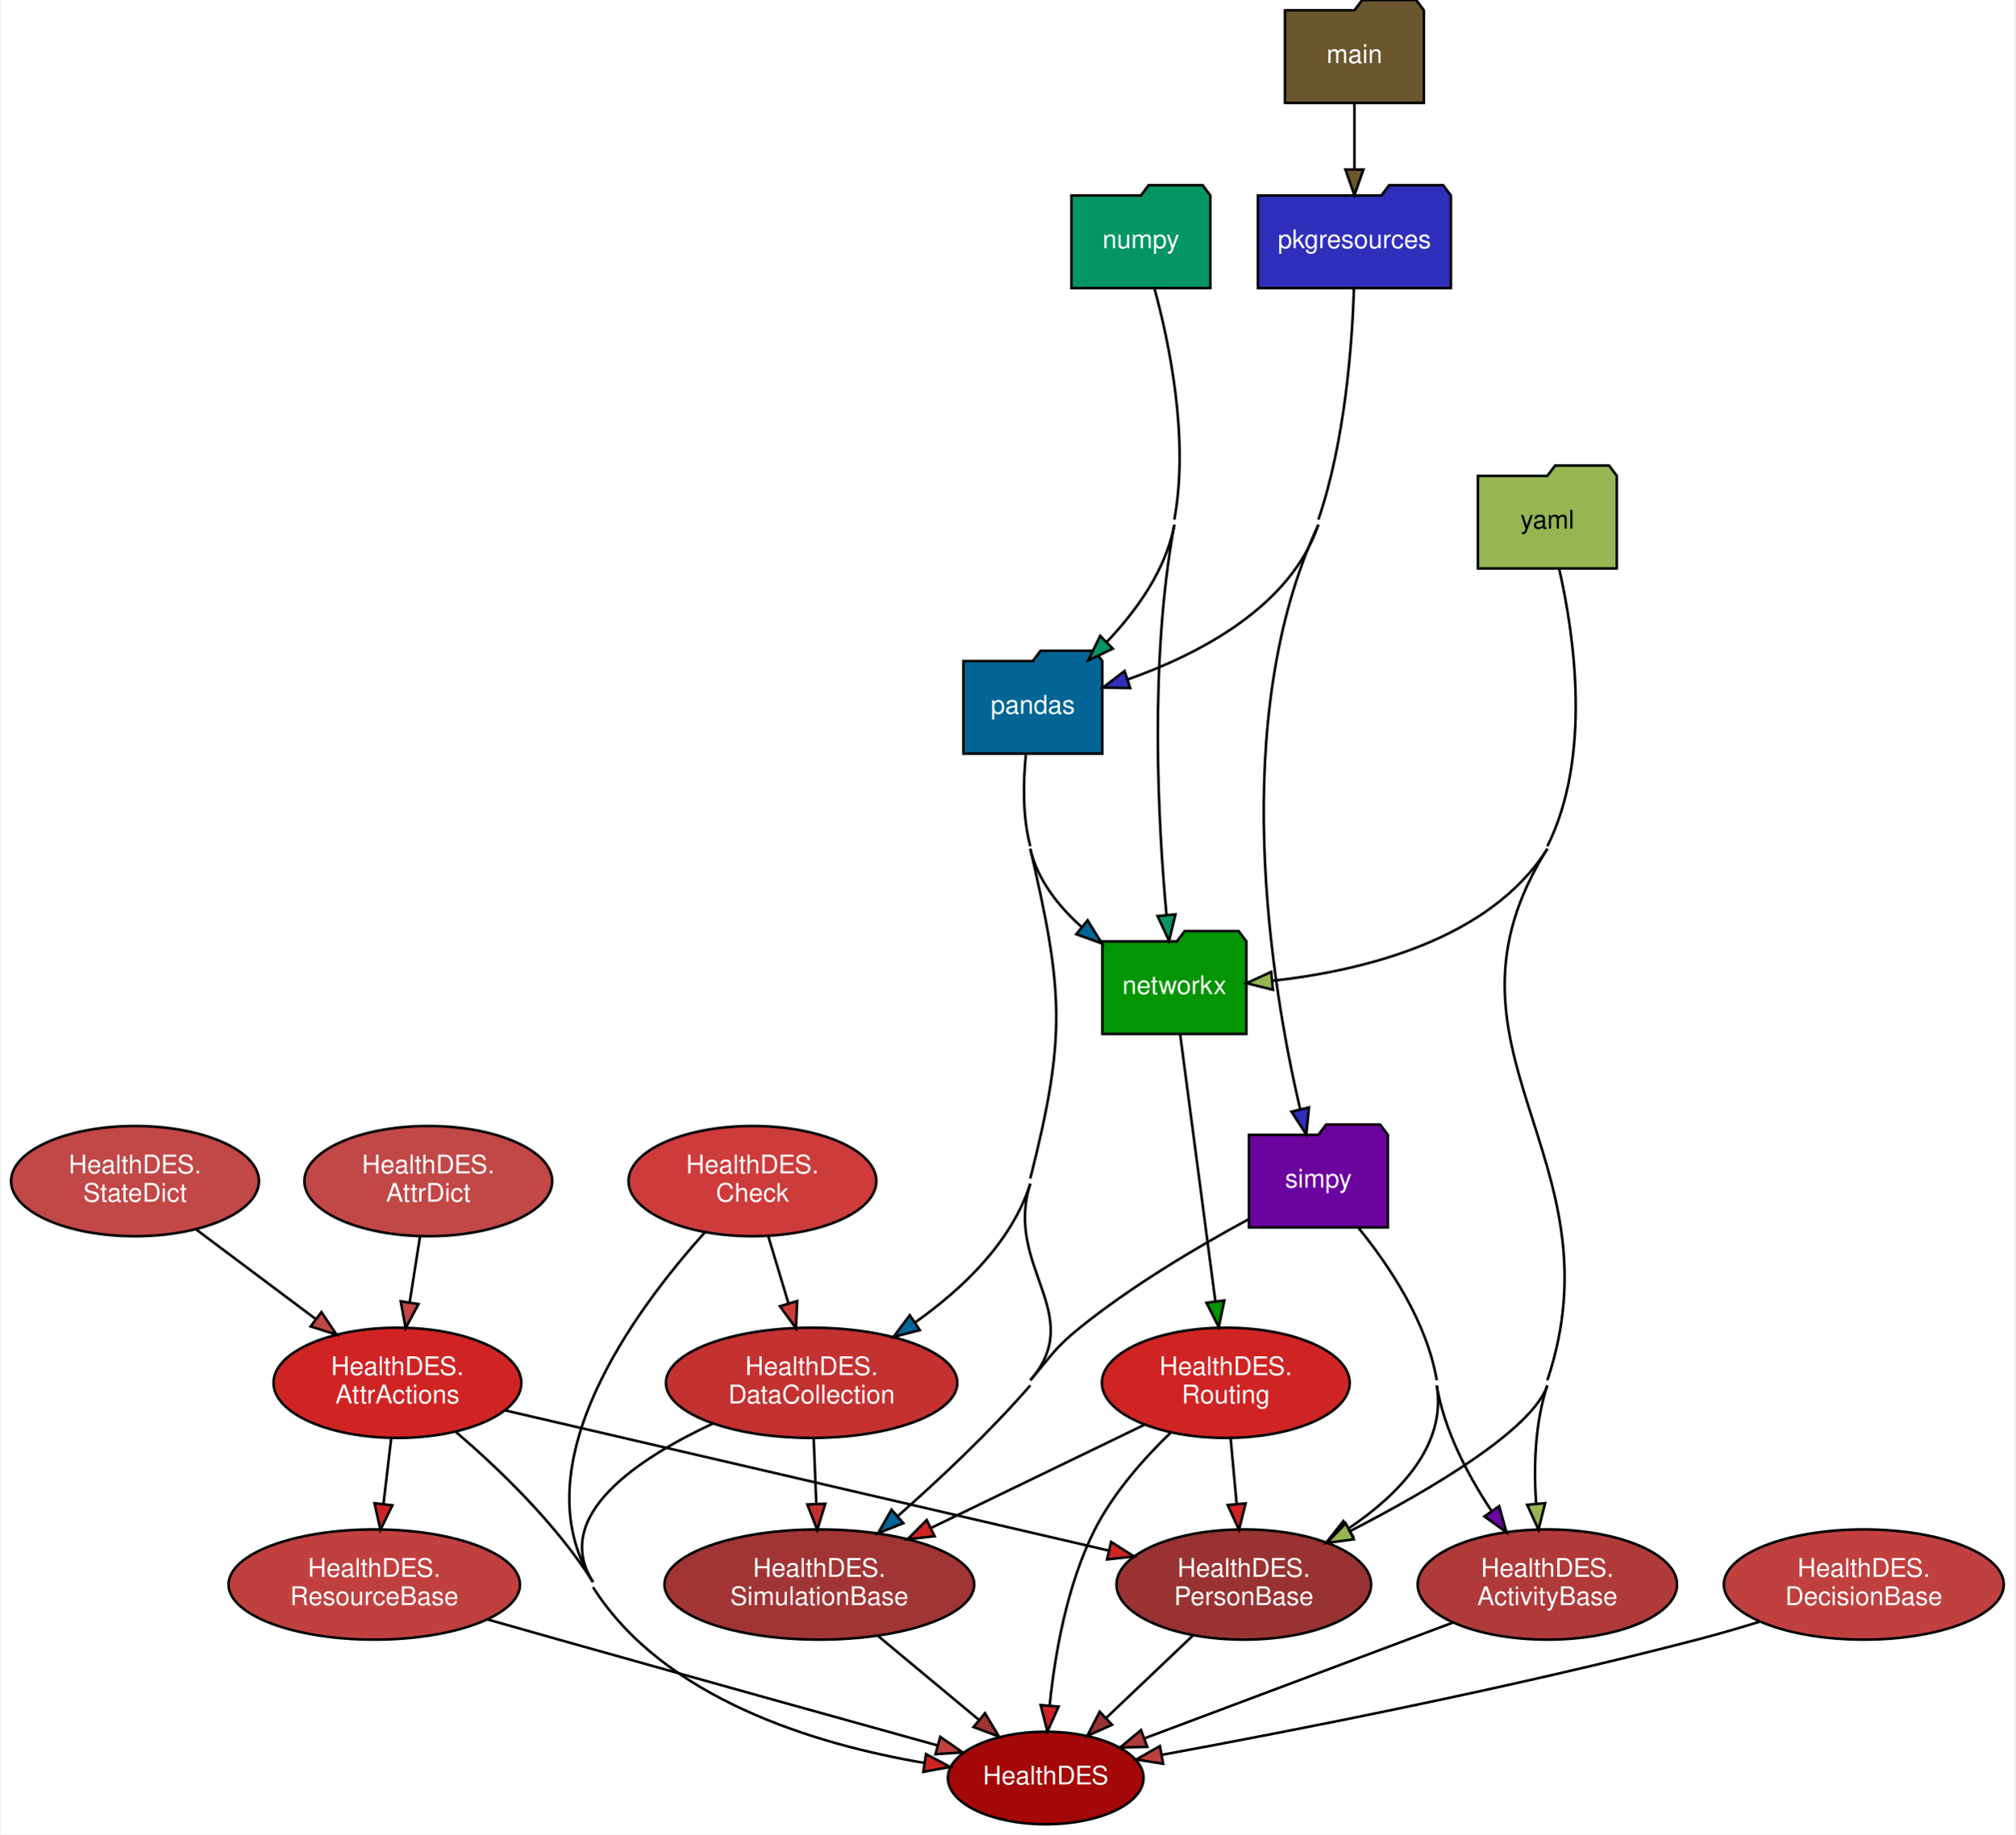
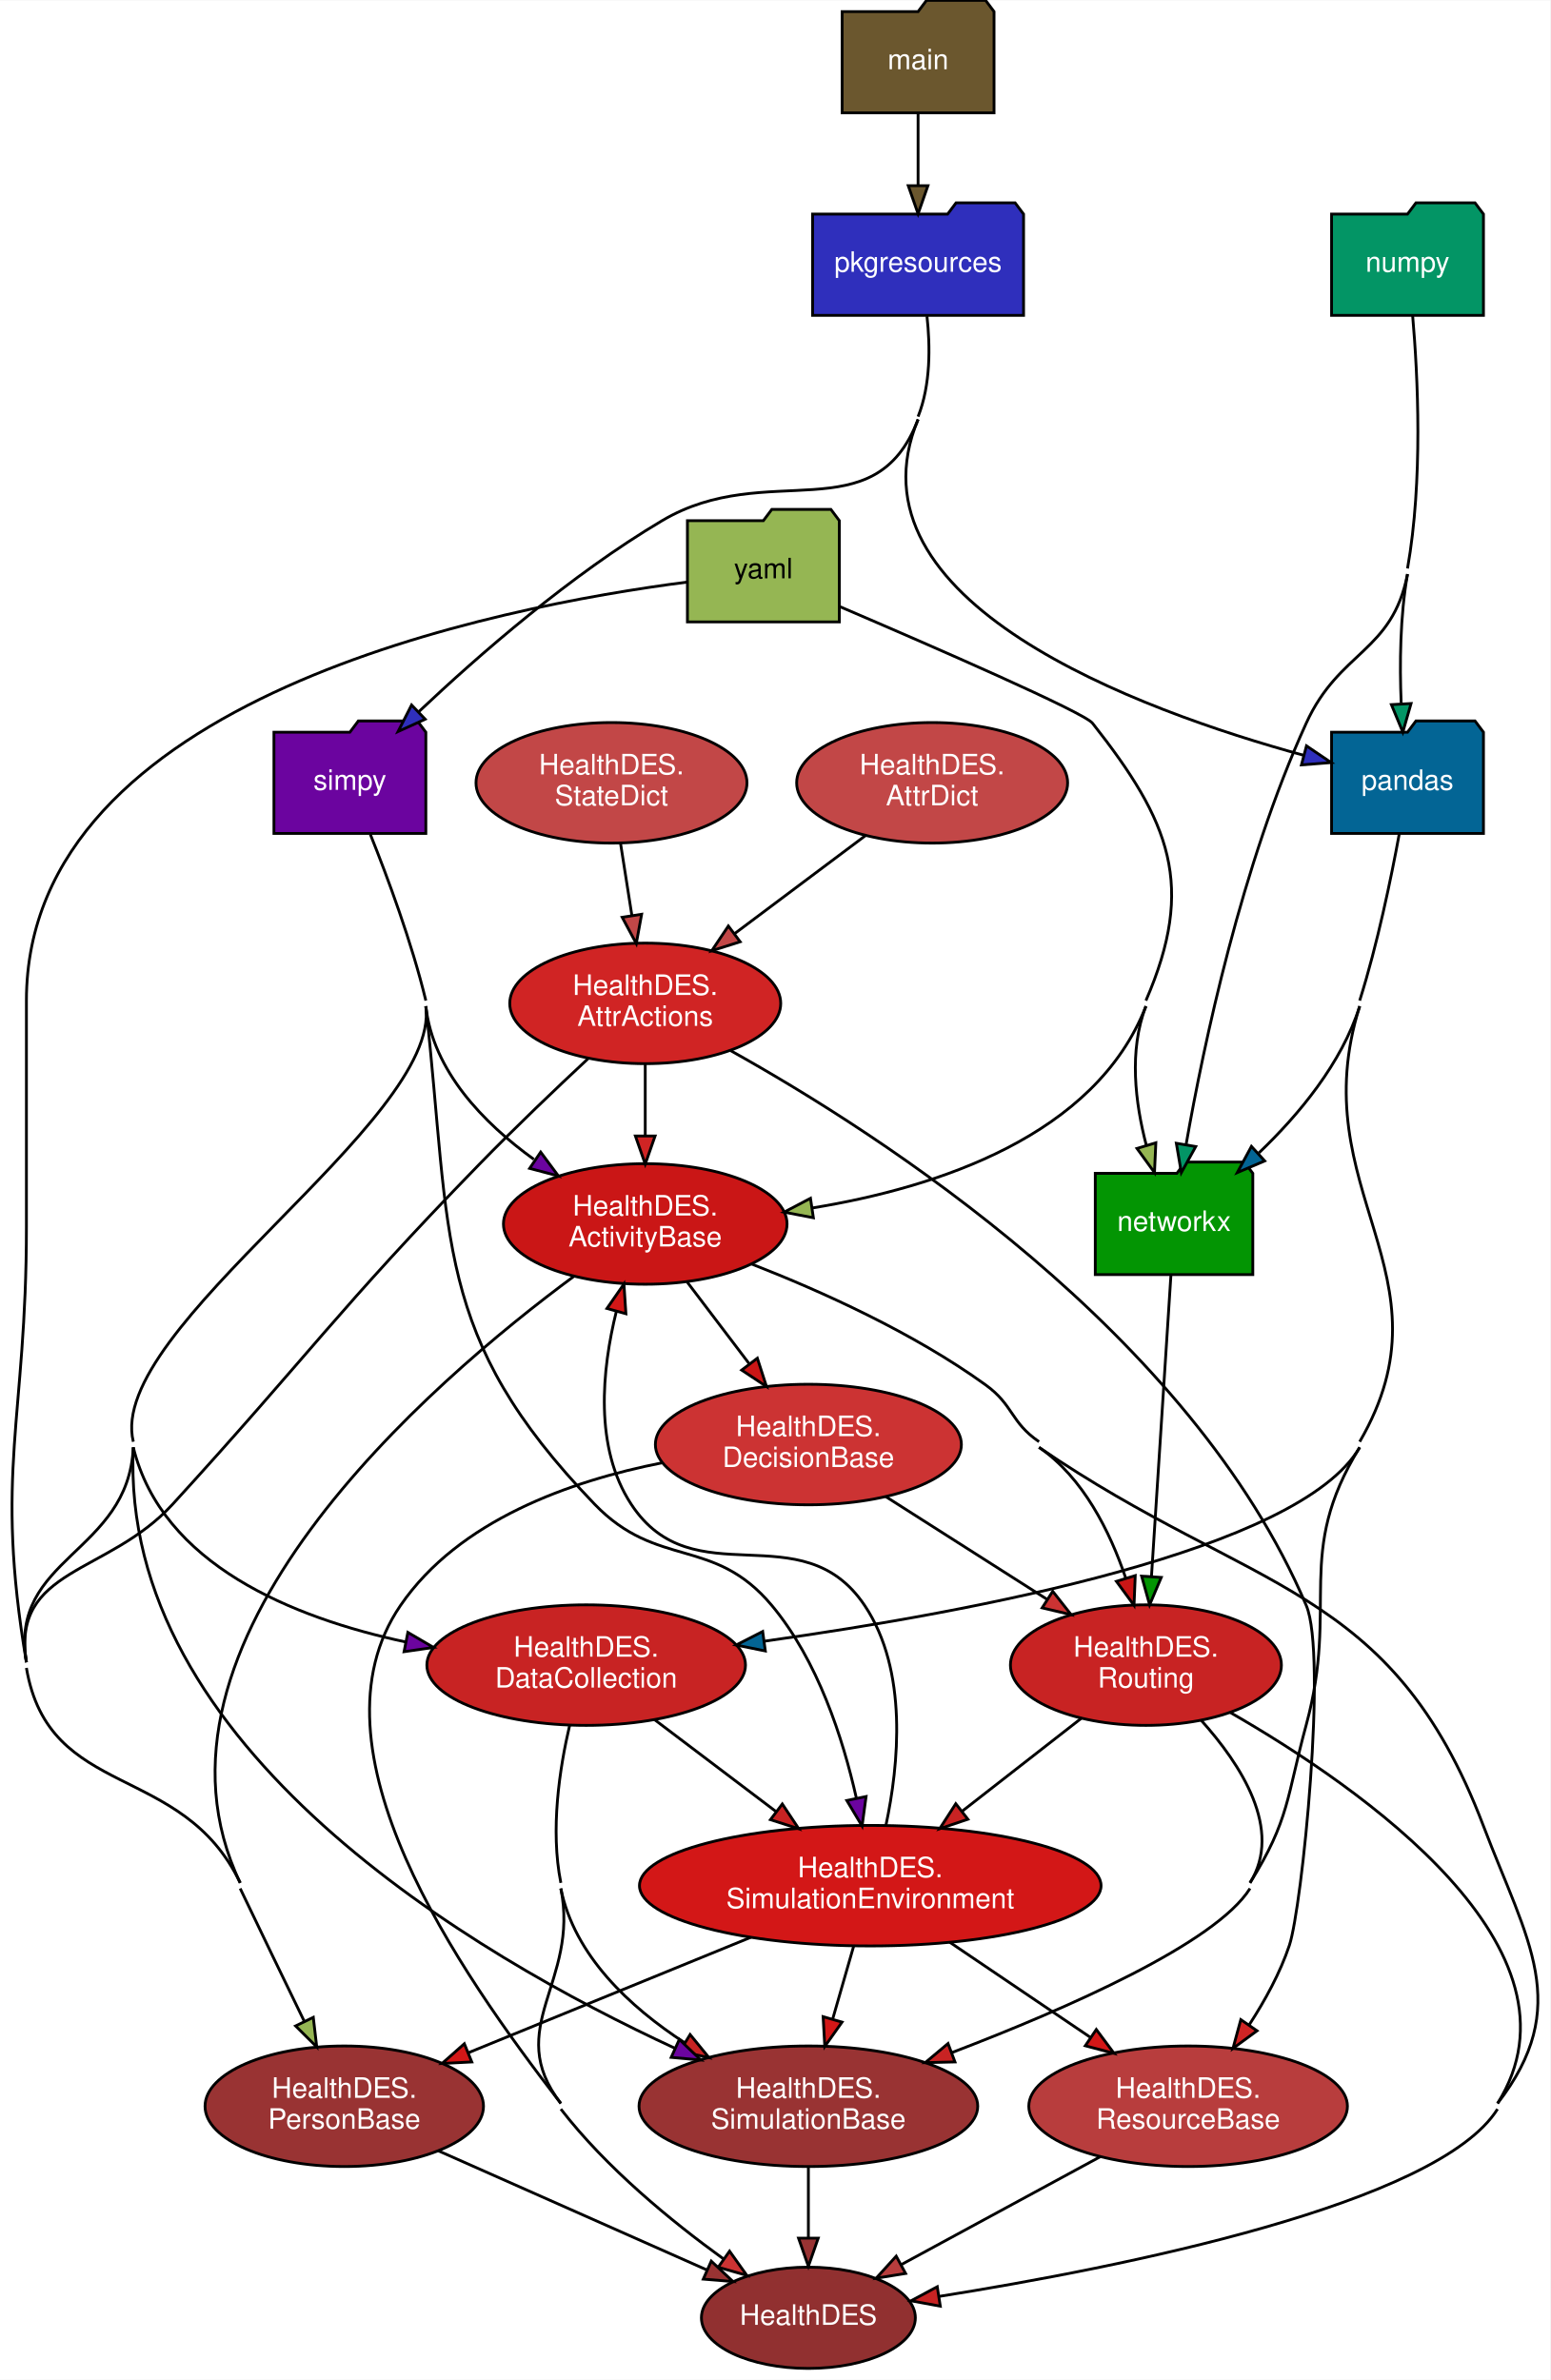
- <svg xmlns="http://www.w3.org/2000/svg" width="783pt" height="713pt" viewBox="0.00 0.00 782.53 713.28">
-   <g id="graph0" class="graph" transform="scale(1 1) rotate(0) translate(4 709.279)">
+ <svg xmlns="http://www.w3.org/2000/svg" width="551pt" height="846pt" viewBox="0.00 0.00 551.15 845.98">
+   <g id="graph0" class="graph" transform="scale(1 1) rotate(0) translate(4 841.985)">
    <style>.edge&gt;path:hover{stroke-width:8}</style>
-     <polygon fill="white" stroke="none" points="-4,4 -4,-709.279 778.53,-709.279 778.53,4 -4,4" />
+     <polygon fill="white" stroke="none" points="-4,4 -4,-841.985 547.153,-841.985 547.153,4 -4,4" />
    <g id="node1" class="node">
      <style>.edge&gt;path:hover{stroke-width:8}</style>
-       <ellipse fill="#a50808" stroke="black" cx="402.083" cy="-18" rx="38.028" ry="18" />
-       <text text-anchor="middle" x="402.083" y="-15.5" font-family="Helvetica,sans-Serif" font-size="10.00" fill="#ffffff">HealthDES</text>
+       <ellipse fill="#913030" stroke="black" cx="283.392" cy="-18" rx="38.028" ry="18" />
+       <text text-anchor="middle" x="283.392" y="-15.5" font-family="Helvetica,sans-Serif" font-size="10.00" fill="#ffffff">HealthDES</text>
    </g>
    <g id="node2" class="node">
      <style>.edge&gt;path:hover{stroke-width:8}</style>
-       <ellipse fill="#b03a3a" stroke="black" cx="597.083" cy="-93.213" rx="50.41" ry="21.429" />
-       <text text-anchor="middle" x="597.083" y="-96.213" font-family="Helvetica,sans-Serif" font-size="10.00" fill="#ffffff">HealthDES.</text>
-       <text text-anchor="middle" x="597.083" y="-85.213" font-family="Helvetica,sans-Serif" font-size="10.00" fill="#ffffff">ActivityBase</text>
+       <ellipse fill="#ca1616" stroke="black" cx="225.392" cy="-406.919" rx="50.41" ry="21.429" />
+       <text text-anchor="middle" x="225.392" y="-409.919" font-family="Helvetica,sans-Serif" font-size="10.00" fill="#ffffff">HealthDES.</text>
+       <text text-anchor="middle" x="225.392" y="-398.919" font-family="Helvetica,sans-Serif" font-size="10.00" fill="#ffffff">ActivityBase</text>
    </g>
    <g id="edge1" class="edge">
      <style>.edge&gt;path:hover{stroke-width:8}</style>
-       <path fill="none" stroke="black" d="M560.405,-78.442C526.265,-65.624 475.558,-46.586 440.782,-33.53" />
-       <polygon fill="#b03a3a" stroke="black" points="441.573,-30.088 430.981,-29.85 439.112,-36.641 441.573,-30.088" />
+       <path fill="none" stroke="black" d="M365.392,-327.492C441.518,-275.37 490.572,-279.078 523.392,-192.853 539.007,-151.828 555.263,-128.924 528.392,-94.213" />
+     </g>
+     <g id="node6" class="node">
+       <style>.edge&gt;path:hover{stroke-width:8}</style>
+       <ellipse fill="#cc3333" stroke="black" cx="283.392" cy="-328.492" rx="54.395" ry="21.429" />
+       <text text-anchor="middle" x="283.392" y="-331.492" font-family="Helvetica,sans-Serif" font-size="10.00" fill="#ffffff">HealthDES.</text>
+       <text text-anchor="middle" x="283.392" y="-320.492" font-family="Helvetica,sans-Serif" font-size="10.00" fill="#ffffff">DecisionBase</text>
+     </g>
+     <g id="edge2" class="edge">
+       <style>.edge&gt;path:hover{stroke-width:8}</style>
+       <path fill="none" stroke="black" d="M240.328,-386.237C247.026,-377.412 255.044,-366.846 262.336,-357.237" />
+       <polygon fill="#ca1616" stroke="black" points="265.249,-359.189 268.506,-349.107 259.673,-354.957 265.249,-359.189" />
+     </g>
+     <g id="node7" class="node">
+       <style>.edge&gt;path:hover{stroke-width:8}</style>
+       <ellipse fill="#993333" stroke="black" cx="118.392" cy="-93.213" rx="49.495" ry="21.429" />
+       <text text-anchor="middle" x="118.392" y="-96.213" font-family="Helvetica,sans-Serif" font-size="10.00" fill="#ffffff">HealthDES.</text>
+       <text text-anchor="middle" x="118.392" y="-85.213" font-family="Helvetica,sans-Serif" font-size="10.00" fill="#ffffff">PersonBase</text>
+     </g>
+     <g id="edge3" class="edge">
+       <style>.edge&gt;path:hover{stroke-width:8}</style>
+       <path fill="none" stroke="black" d="M200.307,-388.514C149.114,-350.713 40.741,-257.658 81.392,-172.64" />
+     </g>
+     <g id="node9" class="node">
+       <style>.edge&gt;path:hover{stroke-width:8}</style>
+       <ellipse fill="#c82323" stroke="black" cx="403.392" cy="-250.066" rx="48.167" ry="21.429" />
+       <text text-anchor="middle" x="403.392" y="-253.066" font-family="Helvetica,sans-Serif" font-size="10.00" fill="#ffffff">HealthDES.</text>
+       <text text-anchor="middle" x="403.392" y="-242.066" font-family="Helvetica,sans-Serif" font-size="10.00" fill="#ffffff">Routing</text>
+     </g>
+     <g id="edge4" class="edge">
+       <style>.edge&gt;path:hover{stroke-width:8}</style>
+       <path fill="none" stroke="black" d="M263.12,-392.711C288.063,-382.973 320.762,-368.221 346.392,-349.706 356.386,-342.486 355.219,-336.458 365.392,-329.492" />
+       <path fill="none" stroke="black" d="M365.392,-327.492C381.086,-316.747 390.595,-297.563 396.177,-281.104" />
+       <polygon fill="#ca1616" stroke="black" points="399.595,-281.894 399.164,-271.308 392.899,-279.852 399.595,-281.894" />
    </g>
    <g id="node3" class="node">
      <style>.edge&gt;path:hover{stroke-width:8}</style>
-       <ellipse fill="#d02424" stroke="black" cx="150.083" cy="-171.64" rx="48.167" ry="21.429" />
-       <text text-anchor="middle" x="150.083" y="-174.64" font-family="Helvetica,sans-Serif" font-size="10.00" fill="#ffffff">HealthDES.</text>
-       <text text-anchor="middle" x="150.083" y="-163.64" font-family="Helvetica,sans-Serif" font-size="10.00" fill="#ffffff">AttrActions</text>
-     </g>
-     <g id="edge2" class="edge">
-       <style>.edge&gt;path:hover{stroke-width:8}</style>
-       <path fill="none" stroke="black" d="M226.083,-92.213C253.637,-48.686 312.757,-31.023 354.866,-23.865" />
-       <polygon fill="#d02424" stroke="black" points="355.567,-27.298 364.908,-22.299 354.489,-20.381 355.567,-27.298" />
-       <path fill="none" stroke="black" d="M172.72,-152.627C189.426,-138.316 211.671,-116.98 226.083,-94.213" />
+       <ellipse fill="#d02424" stroke="black" cx="225.392" cy="-485.345" rx="48.167" ry="21.429" />
+       <text text-anchor="middle" x="225.392" y="-488.345" font-family="Helvetica,sans-Serif" font-size="10.00" fill="#ffffff">HealthDES.</text>
+       <text text-anchor="middle" x="225.392" y="-477.345" font-family="Helvetica,sans-Serif" font-size="10.00" fill="#ffffff">AttrActions</text>
+     </g>
+     <g id="edge5" class="edge">
+       <style>.edge&gt;path:hover{stroke-width:8}</style>
+       <path fill="none" stroke="black" d="M225.392,-463.864C225.392,-456.006 225.392,-446.861 225.392,-438.271" />
+       <polygon fill="#d02424" stroke="black" points="228.892,-438.191 225.392,-428.191 221.892,-438.191 228.892,-438.191" />
+     </g>
+     <g id="edge6" class="edge">
+       <style>.edge&gt;path:hover{stroke-width:8}</style>
+       <path fill="none" stroke="black" d="M205.364,-465.973C193.771,-455.164 179.021,-441.111 166.392,-428.132 115.95,-376.291 106.174,-360.685 57.392,-307.279 34.439,-282.15 -0.005,-284.669 5.392,-251.066" />
    </g>
    <g id="node8" class="node">
      <style>.edge&gt;path:hover{stroke-width:8}</style>
-       <ellipse fill="#993333" stroke="black" cx="479.083" cy="-93.213" rx="49.495" ry="21.429" />
-       <text text-anchor="middle" x="479.083" y="-96.213" font-family="Helvetica,sans-Serif" font-size="10.00" fill="#ffffff">HealthDES.</text>
-       <text text-anchor="middle" x="479.083" y="-85.213" font-family="Helvetica,sans-Serif" font-size="10.00" fill="#ffffff">PersonBase</text>
-     </g>
-     <g id="edge3" class="edge">
-       <style>.edge&gt;path:hover{stroke-width:8}</style>
-       <path fill="none" stroke="black" d="M191.751,-160.96C251.412,-147.101 361.153,-121.608 426.381,-106.456" />
-       <polygon fill="#d02424" stroke="black" points="427.504,-109.788 436.453,-104.116 425.92,-102.97 427.504,-109.788" />
-     </g>
-     <g id="node9" class="node">
-       <style>.edge&gt;path:hover{stroke-width:8}</style>
-       <ellipse fill="#c04040" stroke="black" cx="141.083" cy="-93.213" rx="56.637" ry="21.429" />
-       <text text-anchor="middle" x="141.083" y="-96.213" font-family="Helvetica,sans-Serif" font-size="10.00" fill="#ffffff">HealthDES.</text>
-       <text text-anchor="middle" x="141.083" y="-85.213" font-family="Helvetica,sans-Serif" font-size="10.00" fill="#ffffff">ResourceBase</text>
-     </g>
-     <g id="edge4" class="edge">
-       <style>.edge&gt;path:hover{stroke-width:8}</style>
-       <path fill="none" stroke="black" d="M147.671,-150.159C146.746,-142.3 145.669,-133.156 144.658,-124.566" />
-       <polygon fill="#d02424" stroke="black" points="148.116,-124.008 143.471,-114.486 141.164,-124.826 148.116,-124.008" />
+       <ellipse fill="#b83d3d" stroke="black" cx="418.392" cy="-93.213" rx="56.637" ry="21.429" />
+       <text text-anchor="middle" x="418.392" y="-96.213" font-family="Helvetica,sans-Serif" font-size="10.00" fill="#ffffff">HealthDES.</text>
+       <text text-anchor="middle" x="418.392" y="-85.213" font-family="Helvetica,sans-Serif" font-size="10.00" fill="#ffffff">ResourceBase</text>
+     </g>
+     <g id="edge7" class="edge">
+       <style>.edge&gt;path:hover{stroke-width:8}</style>
+       <path fill="none" stroke="black" d="M255.634,-468.609C309.318,-438.694 419.463,-367.877 460.392,-271.279 467.907,-253.541 458.887,-163.856 454.392,-150.426 451.116,-140.639 445.762,-130.857 440.173,-122.263" />
+       <polygon fill="#d02424" stroke="black" points="442.892,-120.04 434.34,-113.786 437.125,-124.008 442.892,-120.04" />
    </g>
    <g id="node4" class="node">
      <style>.edge&gt;path:hover{stroke-width:8}</style>
-       <ellipse fill="#c24747" stroke="black" cx="162.083" cy="-250.066" rx="48.167" ry="21.429" />
-       <text text-anchor="middle" x="162.083" y="-253.066" font-family="Helvetica,sans-Serif" font-size="10.00" fill="#ffffff">HealthDES.</text>
-       <text text-anchor="middle" x="162.083" y="-242.066" font-family="Helvetica,sans-Serif" font-size="10.00" fill="#ffffff">AttrDict</text>
-     </g>
-     <g id="edge5" class="edge">
-       <style>.edge&gt;path:hover{stroke-width:8}</style>
-       <path fill="none" stroke="black" d="M158.867,-228.585C157.634,-220.726 156.198,-211.582 154.849,-202.992" />
-       <polygon fill="#c24747" stroke="black" points="158.275,-202.248 153.266,-192.912 151.36,-203.334 158.275,-202.248" />
+       <ellipse fill="#c24747" stroke="black" cx="327.392" cy="-563.772" rx="48.167" ry="21.429" />
+       <text text-anchor="middle" x="327.392" y="-566.772" font-family="Helvetica,sans-Serif" font-size="10.00" fill="#ffffff">HealthDES.</text>
+       <text text-anchor="middle" x="327.392" y="-555.772" font-family="Helvetica,sans-Serif" font-size="10.00" fill="#ffffff">AttrDict</text>
+     </g>
+     <g id="edge8" class="edge">
+       <style>.edge&gt;path:hover{stroke-width:8}</style>
+       <path fill="none" stroke="black" d="M303.991,-545.238C290.096,-534.826 272.289,-521.484 257.139,-510.132" />
+       <polygon fill="#c24747" stroke="black" points="259.139,-507.257 249.037,-504.062 254.941,-512.859 259.139,-507.257" />
    </g>
    <g id="node5" class="node">
      <style>.edge&gt;path:hover{stroke-width:8}</style>
-       <ellipse fill="#ce3b3b" stroke="black" cx="288.083" cy="-250.066" rx="48.167" ry="21.429" />
-       <text text-anchor="middle" x="288.083" y="-253.066" font-family="Helvetica,sans-Serif" font-size="10.00" fill="#ffffff">HealthDES.</text>
-       <text text-anchor="middle" x="288.083" y="-242.066" font-family="Helvetica,sans-Serif" font-size="10.00" fill="#ffffff">Check</text>
-     </g>
-     <g id="edge6" class="edge">
-       <style>.edge&gt;path:hover{stroke-width:8}</style>
-       <path fill="none" stroke="black" d="M269.809,-230.385C242.567,-200.191 197.428,-139.48 226.083,-94.213" />
-     </g>
-     <g id="node6" class="node">
-       <style>.edge&gt;path:hover{stroke-width:8}</style>
-       <ellipse fill="#c43131" stroke="black" cx="311.083" cy="-171.64" rx="56.637" ry="21.429" />
-       <text text-anchor="middle" x="311.083" y="-174.64" font-family="Helvetica,sans-Serif" font-size="10.00" fill="#ffffff">HealthDES.</text>
-       <text text-anchor="middle" x="311.083" y="-163.64" font-family="Helvetica,sans-Serif" font-size="10.00" fill="#ffffff">DataCollection</text>
-     </g>
-     <g id="edge7" class="edge">
-       <style>.edge&gt;path:hover{stroke-width:8}</style>
-       <path fill="none" stroke="black" d="M294.126,-228.986C296.563,-220.888 299.426,-211.377 302.098,-202.498" />
-       <polygon fill="#ce3b3b" stroke="black" points="305.47,-203.435 305.001,-192.851 298.767,-201.418 305.47,-203.435" />
-     </g>
-     <g id="edge8" class="edge">
-       <style>.edge&gt;path:hover{stroke-width:8}</style>
-       <path fill="none" stroke="black" d="M272.989,-155.938C243.376,-142.156 209.843,-119.868 226.083,-94.213" />
+       <ellipse fill="#c82323" stroke="black" cx="204.392" cy="-250.066" rx="56.637" ry="21.429" />
+       <text text-anchor="middle" x="204.392" y="-253.066" font-family="Helvetica,sans-Serif" font-size="10.00" fill="#ffffff">HealthDES.</text>
+       <text text-anchor="middle" x="204.392" y="-242.066" font-family="Helvetica,sans-Serif" font-size="10.00" fill="#ffffff">DataCollection</text>
+     </g>
+     <g id="edge9" class="edge">
+       <style>.edge&gt;path:hover{stroke-width:8}</style>
+       <path fill="none" stroke="black" d="M198.553,-228.811C194.92,-213.325 191.598,-191.5 195.392,-172.64" />
+       <path fill="none" stroke="black" d="M195.392,-170.64C202.091,-137.339 174.636,-121.101 195.392,-94.213" />
+     </g>
+     <g id="node10" class="node">
+       <style>.edge&gt;path:hover{stroke-width:8}</style>
+       <ellipse fill="#993333" stroke="black" cx="283.392" cy="-93.213" rx="60.208" ry="21.429" />
+       <text text-anchor="middle" x="283.392" y="-96.213" font-family="Helvetica,sans-Serif" font-size="10.00" fill="#ffffff">HealthDES.</text>
+       <text text-anchor="middle" x="283.392" y="-85.213" font-family="Helvetica,sans-Serif" font-size="10.00" fill="#ffffff">SimulationBase</text>
+     </g>
+     <g id="edge10" class="edge">
+       <style>.edge&gt;path:hover{stroke-width:8}</style>
+       <path fill="none" stroke="black" d="M195.392,-170.64C200.189,-146.792 219.885,-128.489 239.43,-115.782" />
+       <polygon fill="#c82323" stroke="black" points="241.345,-118.713 248.048,-110.508 237.691,-112.742 241.345,-118.713" />
    </g>
    <g id="node11" class="node">
      <style>.edge&gt;path:hover{stroke-width:8}</style>
-       <ellipse fill="#a13535" stroke="black" cx="314.083" cy="-93.213" rx="60.208" ry="21.429" />
-       <text text-anchor="middle" x="314.083" y="-96.213" font-family="Helvetica,sans-Serif" font-size="10.00" fill="#ffffff">HealthDES.</text>
-       <text text-anchor="middle" x="314.083" y="-85.213" font-family="Helvetica,sans-Serif" font-size="10.00" fill="#ffffff">SimulationBase</text>
-     </g>
-     <g id="edge9" class="edge">
-       <style>.edge&gt;path:hover{stroke-width:8}</style>
-       <path fill="none" stroke="black" d="M311.887,-150.159C312.196,-142.3 312.555,-133.156 312.892,-124.566" />
-       <polygon fill="#c43131" stroke="black" points="316.392,-124.615 313.287,-114.486 309.398,-124.341 316.392,-124.615" />
-     </g>
-     <g id="node7" class="node">
-       <style>.edge&gt;path:hover{stroke-width:8}</style>
-       <ellipse fill="#c04040" stroke="black" cx="720.083" cy="-93.213" rx="54.395" ry="21.429" />
-       <text text-anchor="middle" x="720.083" y="-96.213" font-family="Helvetica,sans-Serif" font-size="10.00" fill="#ffffff">HealthDES.</text>
-       <text text-anchor="middle" x="720.083" y="-85.213" font-family="Helvetica,sans-Serif" font-size="10.00" fill="#ffffff">DecisionBase</text>
-     </g>
-     <g id="edge10" class="edge">
-       <style>.edge&gt;path:hover{stroke-width:8}</style>
-       <path fill="none" stroke="black" d="M679.634,-78.765C671.858,-76.371 663.749,-74.005 656.083,-72 583.713,-53.072 498.355,-36.399 447.311,-27.02" />
-       <polygon fill="#c04040" stroke="black" points="447.731,-23.539 437.265,-25.187 446.474,-30.425 447.731,-23.539" />
+       <ellipse fill="#d31717" stroke="black" cx="305.392" cy="-171.64" rx="82.049" ry="21.429" />
+       <text text-anchor="middle" x="305.392" y="-174.64" font-family="Helvetica,sans-Serif" font-size="10.00" fill="#ffffff">HealthDES.</text>
+       <text text-anchor="middle" x="305.392" y="-163.64" font-family="Helvetica,sans-Serif" font-size="10.00" fill="#ffffff">SimulationEnvironment</text>
    </g>
    <g id="edge11" class="edge">
      <style>.edge&gt;path:hover{stroke-width:8}</style>
-       <path fill="none" stroke="black" d="M459.254,-73.359C448.999,-63.608 436.412,-51.641 425.662,-41.419" />
-       <polygon fill="#993333" stroke="black" points="427.876,-38.695 418.218,-34.341 423.053,-43.768 427.876,-38.695" />
+       <path fill="none" stroke="black" d="M228.584,-230.76C241.561,-220.941 257.753,-208.688 271.92,-197.968" />
+       <polygon fill="#c82323" stroke="black" points="274.126,-200.688 279.988,-191.863 269.902,-195.106 274.126,-200.688" />
    </g>
    <g id="edge12" class="edge">
      <style>.edge&gt;path:hover{stroke-width:8}</style>
-       <path fill="none" stroke="black" d="M185.007,-79.669C193.963,-77.122 203.325,-74.468 212.083,-72 262.916,-57.674 321.456,-41.375 359.97,-30.678" />
-       <polygon fill="#c04040" stroke="black" points="361.096,-33.998 369.795,-27.95 359.223,-27.253 361.096,-33.998" />
-     </g>
-     <g id="node10" class="node">
-       <style>.edge&gt;path:hover{stroke-width:8}</style>
-       <ellipse fill="#d02424" stroke="black" cx="472.083" cy="-171.64" rx="48.167" ry="21.429" />
-       <text text-anchor="middle" x="472.083" y="-174.64" font-family="Helvetica,sans-Serif" font-size="10.00" fill="#ffffff">HealthDES.</text>
-       <text text-anchor="middle" x="472.083" y="-163.64" font-family="Helvetica,sans-Serif" font-size="10.00" fill="#ffffff">Routing</text>
+       <path fill="none" stroke="black" d="M195.392,-92.213C211.537,-71.298 234.646,-52.361 253.132,-38.989" />
+       <polygon fill="#cc3333" stroke="black" points="255.369,-41.694 261.521,-33.068 251.332,-35.975 255.369,-41.694" />
+       <path fill="none" stroke="black" d="M231.356,-321.988C198.766,-315.546 159.139,-301.575 138.392,-271.279 103.645,-220.541 158.998,-141.359 195.392,-94.213" />
    </g>
    <g id="edge13" class="edge">
      <style>.edge&gt;path:hover{stroke-width:8}</style>
-       <path fill="none" stroke="black" d="M450.737,-152.359C440.238,-142.223 428.316,-128.784 421.083,-114.426 410.31,-93.042 405.642,-66.082 403.621,-46.277" />
-       <polygon fill="#d02424" stroke="black" points="407.089,-45.756 402.749,-36.091 400.115,-46.353 407.089,-45.756" />
+       <path fill="none" stroke="black" d="M310.922,-309.959C327.929,-299.127 349.917,-285.124 368.184,-273.489" />
+       <polygon fill="#cc3333" stroke="black" points="370.26,-276.317 376.815,-267.993 366.5,-270.413 370.26,-276.317" />
    </g>
    <g id="edge14" class="edge">
      <style>.edge&gt;path:hover{stroke-width:8}</style>
-       <path fill="none" stroke="black" d="M473.959,-150.159C474.679,-142.3 475.516,-133.156 476.303,-124.566" />
-       <polygon fill="#d02424" stroke="black" points="479.8,-124.763 477.226,-114.486 472.829,-124.125 479.8,-124.763" />
+       <path fill="none" stroke="black" d="M151.782,-77.397C179.532,-65.084 218.937,-47.6 247.388,-34.976" />
+       <polygon fill="#993333" stroke="black" points="248.863,-38.15 256.584,-30.895 246.023,-31.752 248.863,-38.15" />
    </g>
    <g id="edge15" class="edge">
      <style>.edge&gt;path:hover{stroke-width:8}</style>
-       <path fill="none" stroke="black" d="M440.489,-155.357C416.748,-143.874 383.944,-128.005 357.703,-115.312" />
-       <polygon fill="#d02424" stroke="black" points="358.887,-111.997 348.361,-110.794 355.839,-118.299 358.887,-111.997" />
+       <path fill="none" stroke="black" d="M387.42,-75.417C366.169,-63.891 338.004,-48.617 316.34,-36.869" />
+       <polygon fill="#b83d3d" stroke="black" points="317.952,-33.761 307.493,-32.071 314.615,-39.915 317.952,-33.761" />
    </g>
    <g id="edge16" class="edge">
      <style>.edge&gt;path:hover{stroke-width:8}</style>
-       <path fill="none" stroke="black" d="M336.745,-73.359C348.777,-63.349 363.616,-51.004 376.111,-40.608" />
-       <polygon fill="#a13535" stroke="black" points="378.481,-43.19 383.93,-34.103 374.004,-37.808 378.481,-43.19" />
+       <path fill="none" stroke="black" d="M528.392,-92.213C507.165,-58.397 394.809,-35.956 329.867,-25.601" />
+       <polygon fill="#c82323" stroke="black" points="330.292,-22.125 319.872,-24.042 329.214,-29.041 330.292,-22.125" />
+       <path fill="none" stroke="black" d="M433.226,-233.307C480.21,-206.338 562.741,-148.934 528.392,-94.213" />
+     </g>
+     <g id="edge17" class="edge">
+       <style>.edge&gt;path:hover{stroke-width:8}</style>
+       <path fill="none" stroke="black" d="M440.392,-170.64C428.202,-151.203 375.54,-128.032 334.527,-112.338" />
+       <polygon fill="#c82323" stroke="black" points="335.507,-108.967 324.915,-108.713 333.037,-115.517 335.507,-108.967" />
+       <path fill="none" stroke="black" d="M422.928,-230.559C437.221,-214.699 452.219,-191.498 440.392,-172.64" />
+     </g>
+     <g id="edge18" class="edge">
+       <style>.edge&gt;path:hover{stroke-width:8}</style>
+       <path fill="none" stroke="black" d="M380.662,-231.34C367.995,-221.461 352.002,-208.989 338.019,-198.084" />
+       <polygon fill="#c82323" stroke="black" points="340.096,-195.266 330.058,-191.876 335.791,-200.786 340.096,-195.266" />
+     </g>
+     <g id="edge19" class="edge">
+       <style>.edge&gt;path:hover{stroke-width:8}</style>
+       <path fill="none" stroke="black" d="M283.392,-71.819C283.392,-63.965 283.392,-54.864 283.392,-46.451" />
+       <polygon fill="#993333" stroke="black" points="286.892,-46.31 283.392,-36.31 279.892,-46.31 286.892,-46.31" />
+     </g>
+     <g id="edge20" class="edge">
+       <style>.edge&gt;path:hover{stroke-width:8}</style>
+       <path fill="none" stroke="black" d="M310.95,-193.055C315.504,-214.444 318.946,-248.094 303.392,-271.279 280.991,-304.67 242.454,-273.663 220.392,-307.279 207.213,-327.36 209.954,-354.999 215.138,-375.912" />
+       <polygon fill="#d31717" stroke="black" points="211.773,-376.875 217.82,-385.575 218.518,-375.003 211.773,-376.875" />
+     </g>
+     <g id="edge21" class="edge">
+       <style>.edge&gt;path:hover{stroke-width:8}</style>
+       <path fill="none" stroke="black" d="M262.959,-153.297C233.01,-141.057 192.978,-124.696 162.634,-112.295" />
+       <polygon fill="#d31717" stroke="black" points="163.728,-108.961 153.147,-108.418 161.08,-115.441 163.728,-108.961" />
+     </g>
+     <g id="edge22" class="edge">
+       <style>.edge&gt;path:hover{stroke-width:8}</style>
+       <path fill="none" stroke="black" d="M333.615,-151.551C348.728,-141.33 367.478,-128.649 383.498,-117.813" />
+       <polygon fill="#d31717" stroke="black" points="385.755,-120.512 392.078,-112.011 381.834,-114.714 385.755,-120.512" />
+     </g>
+     <g id="edge23" class="edge">
+       <style>.edge&gt;path:hover{stroke-width:8}</style>
+       <path fill="none" stroke="black" d="M299.496,-150.159C297.209,-142.214 294.544,-132.955 292.048,-124.283" />
+       <polygon fill="#d31717" stroke="black" points="295.357,-123.127 289.228,-114.486 288.63,-125.064 295.357,-123.127" />
    </g>
    <g id="node12" class="node">
      <style>.edge&gt;path:hover{stroke-width:8}</style>
-       <ellipse fill="#c24747" stroke="black" cx="48.083" cy="-250.066" rx="48.167" ry="21.429" />
-       <text text-anchor="middle" x="48.083" y="-253.066" font-family="Helvetica,sans-Serif" font-size="10.00" fill="#ffffff">HealthDES.</text>
-       <text text-anchor="middle" x="48.083" y="-242.066" font-family="Helvetica,sans-Serif" font-size="10.00" fill="#ffffff">StateDict</text>
-     </g>
-     <g id="edge17" class="edge">
-       <style>.edge&gt;path:hover{stroke-width:8}</style>
-       <path fill="none" stroke="black" d="M71.484,-231.532C85.379,-221.121 103.186,-207.779 118.336,-196.427" />
-       <polygon fill="#c24747" stroke="black" points="120.534,-199.154 126.438,-190.356 116.337,-193.552 120.534,-199.154" />
+       <ellipse fill="#c24747" stroke="black" cx="213.392" cy="-563.772" rx="48.167" ry="21.429" />
+       <text text-anchor="middle" x="213.392" y="-566.772" font-family="Helvetica,sans-Serif" font-size="10.00" fill="#ffffff">HealthDES.</text>
+       <text text-anchor="middle" x="213.392" y="-555.772" font-family="Helvetica,sans-Serif" font-size="10.00" fill="#ffffff">StateDict</text>
+     </g>
+     <g id="edge24" class="edge">
+       <style>.edge&gt;path:hover{stroke-width:8}</style>
+       <path fill="none" stroke="black" d="M216.608,-542.291C217.842,-534.432 219.277,-525.288 220.626,-516.698" />
+       <polygon fill="#c24747" stroke="black" points="224.115,-517.04 222.209,-506.618 217.2,-515.954 224.115,-517.04" />
    </g>
    <g id="node13" class="node">
      <style>.edge&gt;path:hover{stroke-width:8}</style>
-       <polygon fill="#6b572e" stroke="black" points="549.083,-705.279 546.083,-709.279 525.083,-709.279 522.083,-705.279 495.083,-705.279 495.083,-669.279 549.083,-669.279 549.083,-705.279" />
-       <text text-anchor="middle" x="522.083" y="-684.779" font-family="Helvetica,sans-Serif" font-size="10.00" fill="#ffffff">main</text>
+       <polygon fill="#6b572e" stroke="black" points="349.392,-837.985 346.392,-841.985 325.392,-841.985 322.392,-837.985 295.392,-837.985 295.392,-801.985 349.392,-801.985 349.392,-837.985" />
+       <text text-anchor="middle" x="322.392" y="-817.485" font-family="Helvetica,sans-Serif" font-size="10.00" fill="#ffffff">main</text>
    </g>
    <g id="node17" class="node">
      <style>.edge&gt;path:hover{stroke-width:8}</style>
-       <polygon fill="#2f2fbc" stroke="black" points="559.583,-633.279 556.583,-637.279 535.583,-637.279 532.583,-633.279 484.583,-633.279 484.583,-597.279 559.583,-597.279 559.583,-633.279" />
-       <text text-anchor="middle" x="522.083" y="-612.779" font-family="Helvetica,sans-Serif" font-size="10.00" fill="#ffffff">pkgresources</text>
-     </g>
-     <g id="edge18" class="edge">
-       <style>.edge&gt;path:hover{stroke-width:8}</style>
-       <path fill="none" stroke="black" d="M522.083,-668.976C522.083,-661.262 522.083,-651.992 522.083,-643.392" />
-       <polygon fill="#6b572e" stroke="black" points="525.583,-643.384 522.083,-633.384 518.583,-643.384 525.583,-643.384" />
+       <polygon fill="#2f2fbc" stroke="black" points="359.892,-765.985 356.892,-769.985 335.892,-769.985 332.892,-765.985 284.892,-765.985 284.892,-729.985 359.892,-729.985 359.892,-765.985" />
+       <text text-anchor="middle" x="322.392" y="-745.485" font-family="Helvetica,sans-Serif" font-size="10.00" fill="#ffffff">pkgresources</text>
+     </g>
+     <g id="edge25" class="edge">
+       <style>.edge&gt;path:hover{stroke-width:8}</style>
+       <path fill="none" stroke="black" d="M322.392,-801.681C322.392,-793.968 322.392,-784.697 322.392,-776.097" />
+       <polygon fill="#6b572e" stroke="black" points="325.892,-776.089 322.392,-766.089 318.892,-776.089 325.892,-776.089" />
    </g>
    <g id="node14" class="node">
      <style>.edge&gt;path:hover{stroke-width:8}</style>
-       <polygon fill="#039503" stroke="black" points="480.083,-343.279 477.083,-347.279 456.083,-347.279 453.083,-343.279 424.083,-343.279 424.083,-307.279 480.083,-307.279 480.083,-343.279" />
-       <text text-anchor="middle" x="452.083" y="-322.779" font-family="Helvetica,sans-Serif" font-size="10.00" fill="#ffffff">networkx</text>
-     </g>
-     <g id="edge19" class="edge">
-       <style>.edge&gt;path:hover{stroke-width:8}</style>
-       <path fill="none" stroke="black" d="M454.339,-307.179C457.661,-281.988 463.923,-234.513 468.049,-203.229" />
-       <polygon fill="#039503" stroke="black" points="471.521,-203.668 469.359,-193.296 464.581,-202.753 471.521,-203.668" />
+       <polygon fill="#039503" stroke="black" points="441.392,-424.919 438.392,-428.919 417.392,-428.919 414.392,-424.919 385.392,-424.919 385.392,-388.919 441.392,-388.919 441.392,-424.919" />
+       <text text-anchor="middle" x="413.392" y="-404.419" font-family="Helvetica,sans-Serif" font-size="10.00" fill="#ffffff">networkx</text>
+     </g>
+     <g id="edge26" class="edge">
+       <style>.edge&gt;path:hover{stroke-width:8}</style>
+       <path fill="none" stroke="black" d="M412.284,-388.755C410.616,-362.932 407.437,-313.704 405.367,-281.646" />
+       <polygon fill="#039503" stroke="black" points="408.848,-281.244 404.711,-271.491 401.863,-281.696 408.848,-281.244" />
    </g>
    <g id="node15" class="node">
      <style>.edge&gt;path:hover{stroke-width:8}</style>
-       <polygon fill="#039565" stroke="black" points="466.083,-633.279 463.083,-637.279 442.083,-637.279 439.083,-633.279 412.083,-633.279 412.083,-597.279 466.083,-597.279 466.083,-633.279" />
-       <text text-anchor="middle" x="439.083" y="-612.779" font-family="Helvetica,sans-Serif" font-size="10.00" fill="#ffffff">numpy</text>
-     </g>
-     <g id="edge20" class="edge">
-       <style>.edge&gt;path:hover{stroke-width:8}</style>
-       <path fill="none" stroke="black" d="M452.083,-505.279C442.299,-452.242 445.781,-388.851 449.038,-353.519" />
-       <polygon fill="#039565" stroke="black" points="452.528,-353.792 450.027,-343.497 445.562,-353.105 452.528,-353.792" />
+       <polygon fill="#039565" stroke="black" points="523.392,-765.985 520.392,-769.985 499.392,-769.985 496.392,-765.985 469.392,-765.985 469.392,-729.985 523.392,-729.985 523.392,-765.985" />
+       <text text-anchor="middle" x="496.392" y="-745.485" font-family="Helvetica,sans-Serif" font-size="10.00" fill="#ffffff">numpy</text>
+     </g>
+     <g id="edge27" class="edge">
+       <style>.edge&gt;path:hover{stroke-width:8}</style>
+       <path fill="none" stroke="black" d="M498.224,-729.775C500.07,-708.498 501.931,-671.264 496.392,-639.985" />
+       <path fill="none" stroke="black" d="M496.392,-637.985C490.913,-610.041 472.212,-610.891 460.392,-584.985 437.42,-534.637 423.962,-470.931 417.698,-435.285" />
+       <polygon fill="#039565" stroke="black" points="421.106,-434.443 415.983,-425.169 414.204,-435.613 421.106,-434.443" />
    </g>
    <g id="node16" class="node">
      <style>.edge&gt;path:hover{stroke-width:8}</style>
-       <polygon fill="#036595" stroke="black" points="424.083,-452.279 421.083,-456.279 400.083,-456.279 397.083,-452.279 370.083,-452.279 370.083,-416.279 424.083,-416.279 424.083,-452.279" />
-       <text text-anchor="middle" x="397.083" y="-431.779" font-family="Helvetica,sans-Serif" font-size="10.00" fill="#ffffff">pandas</text>
-     </g>
-     <g id="edge21" class="edge">
-       <style>.edge&gt;path:hover{stroke-width:8}</style>
-       <path fill="none" stroke="black" d="M452.083,-505.279C448.856,-487.784 437.411,-471.869 425.791,-459.651" />
-       <polygon fill="#039565" stroke="black" points="428.175,-457.086 418.605,-452.54 423.251,-462.062 428.175,-457.086" />
-       <path fill="none" stroke="black" d="M444.351,-597.132C450.138,-575.918 457.888,-538.747 452.083,-507.279" />
-     </g>
-     <g id="edge22" class="edge">
-       <style>.edge&gt;path:hover{stroke-width:8}</style>
-       <path fill="none" stroke="black" d="M396.083,-379.279C408.97,-323.772 410.088,-306.302 396.083,-251.066" />
-       <path fill="none" stroke="black" d="M394.362,-415.803C393.317,-405.329 393.011,-391.842 396.083,-380.279" />
-       <path fill="none" stroke="black" d="M396.083,-249.066C388.835,-226.27 369.568,-207.997 351.207,-195.042" />
-       <polygon fill="#036595" stroke="black" points="353.137,-192.122 342.881,-189.466 349.242,-197.939 353.137,-192.122" />
-     </g>
-     <g id="edge23" class="edge">
-       <style>.edge&gt;path:hover{stroke-width:8}</style>
-       <path fill="none" stroke="black" d="M396.083,-249.066C385.791,-216.696 418.324,-198.313 396.083,-172.64" />
-       <path fill="none" stroke="black" d="M396.083,-170.64C380.315,-152.437 360.63,-133.974 344.5,-119.756" />
-       <polygon fill="#036595" stroke="black" points="346.739,-117.065 336.899,-113.136 342.142,-122.343 346.739,-117.065" />
-     </g>
-     <g id="edge24" class="edge">
-       <style>.edge&gt;path:hover{stroke-width:8}</style>
-       <path fill="none" stroke="black" d="M396.083,-379.279C398.874,-367.259 406.917,-357.023 416.067,-348.845" />
-       <polygon fill="#036595" stroke="black" points="418.366,-351.486 423.923,-342.465 413.954,-346.052 418.366,-351.486" />
-     </g>
-     <g id="edge25" class="edge">
-       <style>.edge&gt;path:hover{stroke-width:8}</style>
-       <path fill="none" stroke="black" d="M508.083,-505.279C497.206,-473.352 461.788,-454.942 433.85,-445.092" />
-       <polygon fill="#2f2fbc" stroke="black" points="434.926,-441.762 424.333,-441.957 432.736,-448.41 434.926,-441.762" />
-       <path fill="none" stroke="black" d="M521.907,-597.131C521.223,-575.598 518.475,-537.781 508.083,-507.279" />
+       <polygon fill="#036595" stroke="black" points="523.392,-581.772 520.392,-585.772 499.392,-585.772 496.392,-581.772 469.392,-581.772 469.392,-545.772 523.392,-545.772 523.392,-581.772" />
+       <text text-anchor="middle" x="496.392" y="-561.272" font-family="Helvetica,sans-Serif" font-size="10.00" fill="#ffffff">pandas</text>
+     </g>
+     <g id="edge28" class="edge">
+       <style>.edge&gt;path:hover{stroke-width:8}</style>
+       <path fill="none" stroke="black" d="M496.392,-637.985C493.734,-622.974 493.566,-605.958 494.139,-592.111" />
+       <polygon fill="#039565" stroke="black" points="497.653,-591.966 494.724,-581.784 490.664,-591.57 497.653,-591.966" />
+     </g>
+     <g id="edge29" class="edge">
+       <style>.edge&gt;path:hover{stroke-width:8}</style>
+       <path fill="none" stroke="black" d="M479.392,-327.492C458.087,-290.815 342.293,-269.014 267.915,-258.595" />
+       <polygon fill="#036595" stroke="black" points="268.091,-255.087 257.709,-257.2 267.143,-262.022 268.091,-255.087" />
+       <path fill="none" stroke="black" d="M479.392,-484.345C458.667,-418.716 513.96,-389.005 479.392,-329.492" />
+     </g>
+     <g id="edge30" class="edge">
+       <style>.edge&gt;path:hover{stroke-width:8}</style>
+       <path fill="none" stroke="black" d="M479.392,-327.492C455.991,-289.471 472.131,-271.928 460.392,-228.853 453.42,-203.268 454.481,-195.105 440.392,-172.64" />
+     </g>
+     <g id="edge31" class="edge">
+       <style>.edge&gt;path:hover{stroke-width:8}</style>
+       <path fill="none" stroke="black" d="M493.448,-545.548C490.567,-529.909 485.695,-506.306 479.392,-486.345" />
+       <path fill="none" stroke="black" d="M479.392,-484.345C472.978,-464.033 457.785,-445.787 443.592,-432.22" />
+       <polygon fill="#036595" stroke="black" points="445.619,-429.332 435.871,-425.181 440.903,-434.505 445.619,-429.332" />
+     </g>
+     <g id="edge32" class="edge">
+       <style>.edge&gt;path:hover{stroke-width:8}</style>
+       <path fill="none" stroke="black" d="M322.392,-692.985C295.367,-628.159 400.874,-589.588 459.561,-573.534" />
+       <polygon fill="#2f2fbc" stroke="black" points="460.47,-576.914 469.242,-570.973 458.679,-570.147 460.47,-576.914" />
    </g>
    <g id="node18" class="node">
      <style>.edge&gt;path:hover{stroke-width:8}</style>
-       <polygon fill="#6b049f" stroke="black" points="535.083,-268.066 532.083,-272.066 511.083,-272.066 508.083,-268.066 481.083,-268.066 481.083,-232.066 535.083,-232.066 535.083,-268.066" />
-       <text text-anchor="middle" x="508.083" y="-247.566" font-family="Helvetica,sans-Serif" font-size="10.00" fill="#ffffff">simpy</text>
-     </g>
-     <g id="edge26" class="edge">
-       <style>.edge&gt;path:hover{stroke-width:8}</style>
-       <path fill="none" stroke="black" d="M508.083,-505.279C472.68,-429.432 489.733,-326.442 500.95,-278.155" />
-       <polygon fill="#2f2fbc" stroke="black" points="504.415,-278.716 503.37,-268.173 497.612,-277.067 504.415,-278.716" />
-     </g>
-     <g id="edge27" class="edge">
-       <style>.edge&gt;path:hover{stroke-width:8}</style>
-       <path fill="none" stroke="black" d="M554.083,-170.64C556.989,-153.145 566.153,-135.748 575.279,-121.982" />
-       <polygon fill="#6b049f" stroke="black" points="578.349,-123.698 581.204,-113.495 572.61,-119.691 578.349,-123.698" />
-     </g>
-     <g id="edge28" class="edge">
-       <style>.edge&gt;path:hover{stroke-width:8}</style>
-       <path fill="none" stroke="black" d="M554.083,-170.64C557.957,-147.316 539.472,-128.304 519.887,-115.076" />
-       <polygon fill="#6b049f" stroke="black" points="521.514,-111.964 511.189,-109.589 517.779,-117.885 521.514,-111.964" />
-       <path fill="none" stroke="black" d="M523.731,-231.809C535.54,-217.261 550.328,-195.25 554.083,-172.64" />
-     </g>
-     <g id="edge29" class="edge">
-       <style>.edge&gt;path:hover{stroke-width:8}</style>
-       <path fill="none" stroke="black" d="M480.754,-235.13C461.509,-224.716 435.621,-209.461 415.083,-192.853 405.496,-185.1 404.156,-181.959 396.083,-172.64" />
+       <polygon fill="#6b049f" stroke="black" points="147.392,-581.772 144.392,-585.772 123.392,-585.772 120.392,-581.772 93.392,-581.772 93.392,-545.772 147.392,-545.772 147.392,-581.772" />
+       <text text-anchor="middle" x="120.392" y="-561.272" font-family="Helvetica,sans-Serif" font-size="10.00" fill="#ffffff">simpy</text>
+     </g>
+     <g id="edge33" class="edge">
+       <style>.edge&gt;path:hover{stroke-width:8}</style>
+       <path fill="none" stroke="black" d="M322.392,-692.985C306.923,-652.334 268.81,-679.159 231.392,-656.985 198.951,-637.761 166.287,-609.265 144.875,-589.046" />
+       <polygon fill="#2f2fbc" stroke="black" points="147.162,-586.39 137.517,-582.004 142.322,-591.447 147.162,-586.39" />
+       <path fill="none" stroke="black" d="M325.551,-729.67C326.74,-719.009 326.881,-705.271 322.392,-693.985" />
+     </g>
+     <g id="edge34" class="edge">
+       <style>.edge&gt;path:hover{stroke-width:8}</style>
+       <path fill="none" stroke="black" d="M147.392,-484.345C149.949,-461.352 167.792,-442.913 185.767,-429.912" />
+       <polygon fill="#6b049f" stroke="black" points="188.22,-432.477 194.535,-423.97 184.293,-426.683 188.22,-432.477" />
+     </g>
+     <g id="edge35" class="edge">
+       <style>.edge&gt;path:hover{stroke-width:8}</style>
+       <path fill="none" stroke="black" d="M43.392,-327.492C53.619,-285.854 99.949,-266.9 140.3,-258.273" />
+       <polygon fill="#6b049f" stroke="black" points="140.997,-261.703 150.136,-256.342 139.649,-254.834 140.997,-261.703" />
+     </g>
+     <g id="edge36" class="edge">
+       <style>.edge&gt;path:hover{stroke-width:8}</style>
+       <path fill="none" stroke="black" d="M147.392,-484.345C152.754,-443.241 33.504,-369.748 43.392,-329.492" />
+       <path fill="none" stroke="black" d="M43.392,-327.492C41.593,-289.601 -0.948,-288.467 5.392,-251.066" />
+       <path fill="none" stroke="black" d="M127.648,-545.473C133.784,-530.18 142.359,-507.134 147.392,-486.345" />
+     </g>
+     <g id="edge37" class="edge">
+       <style>.edge&gt;path:hover{stroke-width:8}</style>
+       <path fill="none" stroke="black" d="M43.392,-327.492C38.322,-220.703 164.51,-146.916 235.902,-113.855" />
+       <polygon fill="#6b049f" stroke="black" points="237.51,-116.968 245.17,-109.648 234.617,-110.594 237.51,-116.968" />
+     </g>
+     <g id="edge38" class="edge">
+       <style>.edge&gt;path:hover{stroke-width:8}</style>
+       <path fill="none" stroke="black" d="M147.392,-484.345C156.576,-401.763 149.748,-367.123 207.392,-307.279 229.765,-284.053 249.708,-296.021 270.392,-271.279 286.743,-251.72 295.684,-223.974 300.426,-202.888" />
+       <polygon fill="#6b049f" stroke="black" points="303.906,-203.342 302.486,-192.843 297.049,-201.936 303.906,-203.342" />
    </g>
    <g id="node19" class="node">
      <style>.edge&gt;path:hover{stroke-width:8}</style>
-       <polygon fill="#95b653" stroke="black" points="624.083,-524.279 621.083,-528.279 600.083,-528.279 597.083,-524.279 570.083,-524.279 570.083,-488.279 624.083,-488.279 624.083,-524.279" />
-       <text text-anchor="middle" x="597.083" y="-503.779" font-family="Helvetica,sans-Serif" font-size="10.00" fill="#000000">yaml</text>
-     </g>
-     <g id="edge30" class="edge">
-       <style>.edge&gt;path:hover{stroke-width:8}</style>
-       <path fill="none" stroke="black" d="M597.083,-170.64C592.224,-156.099 591.752,-139.114 592.696,-124.854" />
-       <polygon fill="#95b653" stroke="black" points="596.211,-124.846 593.644,-114.567 589.241,-124.203 596.211,-124.846" />
-     </g>
-     <g id="edge31" class="edge">
-       <style>.edge&gt;path:hover{stroke-width:8}</style>
-       <path fill="none" stroke="black" d="M597.083,-379.279C548.091,-301.598 626.19,-259.745 597.083,-172.64" />
-       <path fill="none" stroke="black" d="M597.083,-170.64C591.2,-153.4 552.061,-130.281 520.447,-114.001" />
-       <polygon fill="#95b653" stroke="black" points="521.847,-110.786 511.344,-109.391 518.685,-117.031 521.847,-110.786" />
-     </g>
-     <g id="edge32" class="edge">
-       <style>.edge&gt;path:hover{stroke-width:8}</style>
-       <path fill="none" stroke="black" d="M601.697,-488.01C607.444,-462.828 614.533,-415.227 597.083,-380.279" />
-       <path fill="none" stroke="black" d="M597.083,-379.279C574.667,-343.736 525.323,-331.85 490.441,-327.975" />
-       <polygon fill="#95b653" stroke="black" points="490.408,-324.457 480.126,-327.012 489.757,-331.426 490.408,-324.457" />
+       <polygon fill="#95b653" stroke="black" points="294.392,-656.985 291.392,-660.985 270.392,-660.985 267.392,-656.985 240.392,-656.985 240.392,-620.985 294.392,-620.985 294.392,-656.985" />
+       <text text-anchor="middle" x="267.392" y="-636.485" font-family="Helvetica,sans-Serif" font-size="10.00" fill="#000000">yaml</text>
+     </g>
+     <g id="edge39" class="edge">
+       <style>.edge&gt;path:hover{stroke-width:8}</style>
+       <path fill="none" stroke="black" d="M294.5,-626.451C328.112,-612.042 381.38,-588.804 384.392,-584.985 412.042,-549.932 421.182,-527.293 403.392,-486.345" />
+       <path fill="none" stroke="black" d="M403.392,-484.345C385.432,-438.269 329.376,-419.909 284.915,-412.628" />
+       <polygon fill="#95b653" stroke="black" points="285.165,-409.127 274.759,-411.12 284.137,-416.051 285.165,-409.127" />
+     </g>
+     <g id="edge40" class="edge">
+       <style>.edge&gt;path:hover{stroke-width:8}</style>
+       <path fill="none" stroke="black" d="M81.392,-170.64C88.832,-155.079 97.2,-137.778 104.093,-123.578" />
+       <polygon fill="#95b653" stroke="black" points="107.378,-124.826 108.601,-114.302 101.082,-121.766 107.378,-124.826" />
+       <path fill="none" stroke="black" d="M5.392,-249.066C13.398,-201.837 60.728,-215.857 81.392,-172.64" />
+       <path fill="none" stroke="black" d="M240.34,-635.156C173.4,-626.511 5.392,-594.084 5.392,-486.345 5.392,-486.345 5.392,-486.345 5.392,-405.919 5.392,-337.095 -6.111,-318.921 5.392,-251.066" />
+     </g>
+     <g id="edge41" class="edge">
+       <style>.edge&gt;path:hover{stroke-width:8}</style>
+       <path fill="none" stroke="black" d="M403.392,-484.345C397.272,-468.643 399.593,-449.895 403.532,-434.897" />
+       <polygon fill="#95b653" stroke="black" points="406.921,-435.78 406.433,-425.196 400.214,-433.774 406.921,-435.78" />
    </g>
  </g>
</svg>
